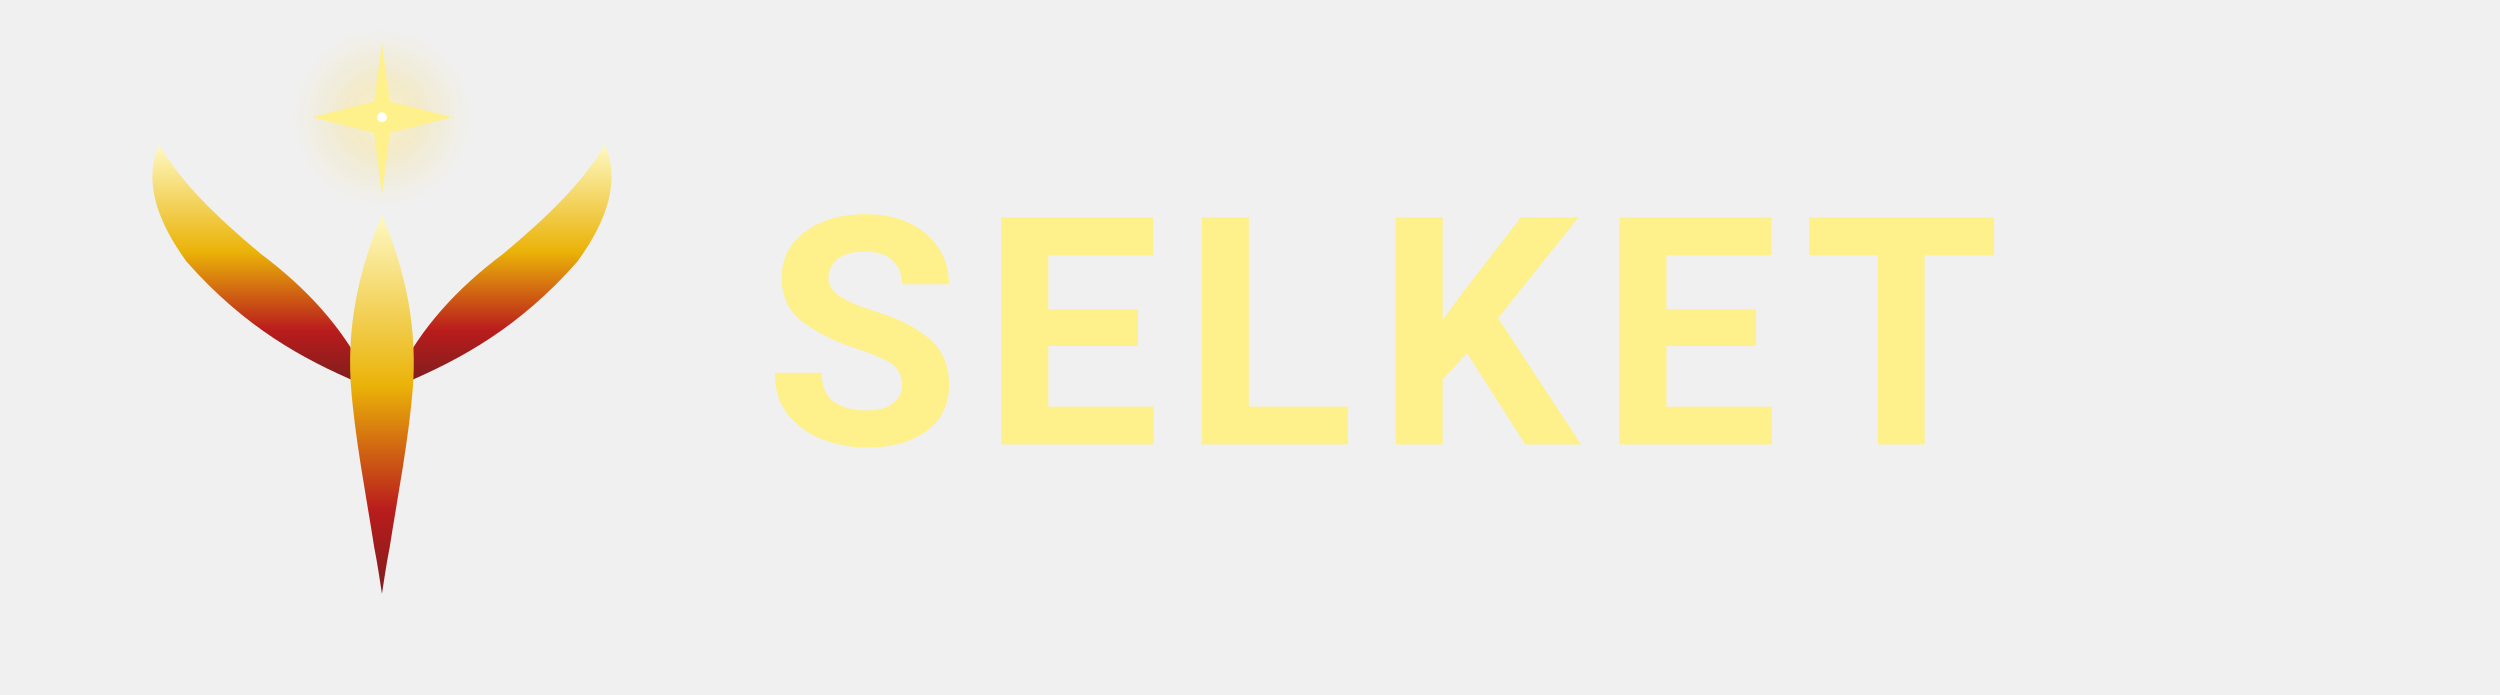
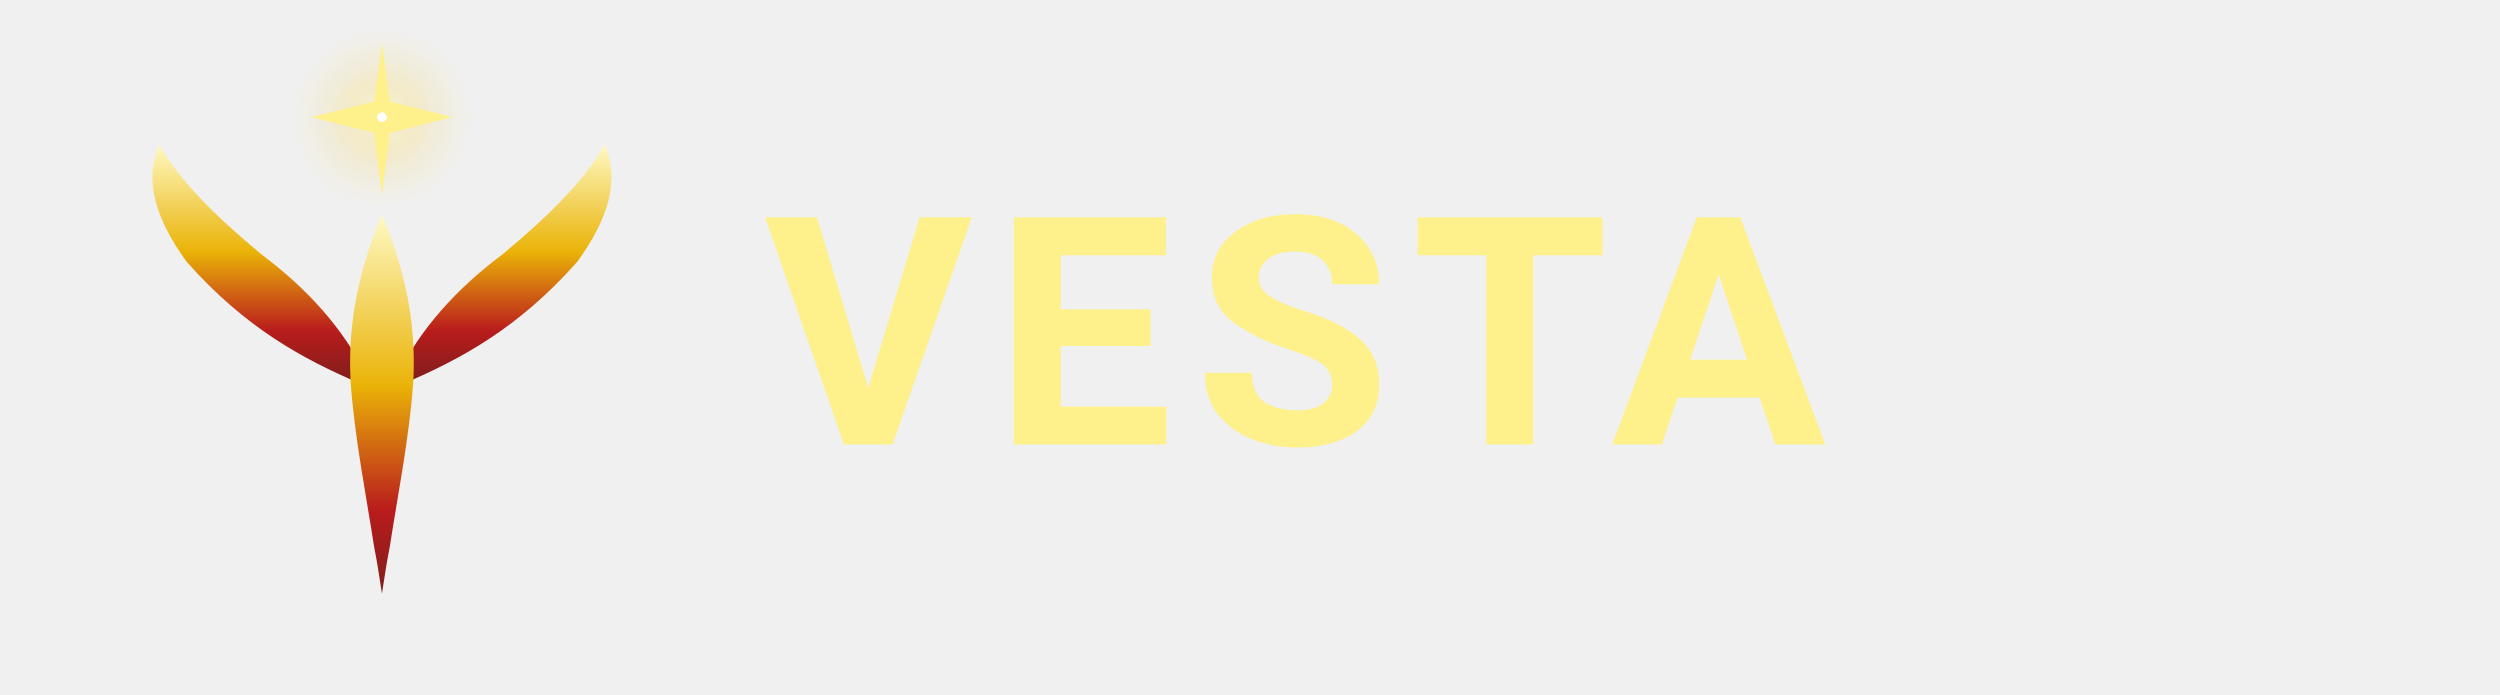
- <svg xmlns="http://www.w3.org/2000/svg" viewBox="0 0 720 200" role="img" aria-label="Selket">
+ <svg xmlns="http://www.w3.org/2000/svg" viewBox="0 0 720 200" role="img" aria-label="Vesta">
  <defs>
    <linearGradient id="ambr" x1="0.5" y1="1" x2="0.5" y2="0">
      <stop offset="0%" stop-color="#7f1d1d" />
      <stop offset="22%" stop-color="#b91c1c" />
      <stop offset="55%" stop-color="#eab308" />
      <stop offset="100%" stop-color="#fef9c3" />
    </linearGradient>
    <radialGradient id="halo" cx="0.5" cy="0.5" r="0.5">
      <stop offset="0%" stop-color="#fefce8" stop-opacity="0.55" />
      <stop offset="55%" stop-color="#facc15" stop-opacity="0.12" />
      <stop offset="100%" stop-color="#facc15" stop-opacity="0" />
    </radialGradient>
  </defs>
  <g transform="translate(20, 0) scale(0.5625)">
    <circle cx="160" cy="60" r="46" fill="url(#halo)" />
    <path d="M 148 196 C 120 184, 90 168, 60 134 C 44 112, 38 92, 46 74 C 56 92, 74 110, 98 130 C 122 148, 140 168, 152 192 Z" fill="url(#ambr)" />
    <path d="M 172 196 C 200 184, 230 168, 260 134 C 276 112, 282 92, 274 74 C 264 92, 246 110, 222 130 C 198 148, 180 168, 168 192 Z" fill="url(#ambr)" />
    <path d="M 160 110 C 150 134, 142 162, 144 196 C 146 224, 152 254, 156 280 C 158 290, 159 298, 160 304 C 161 298, 162 290, 164 280 C 168 254, 174 224, 176 196 C 178 162, 170 134, 160 110 Z" fill="url(#ambr)" />
    <path d="M 160 22 L 164 52 L 196 60 L 164 68 L 160 100 L 156 68 L 124 60 L 156 52 Z" fill="#fef08a" />
    <circle cx="160" cy="60" r="2.5" fill="#ffffff" />
  </g>
-   <text x="220" y="128" font-family="ui-sans-serif, system-ui, -apple-system, 'Segoe UI', Roboto, 'Helvetica Neue', sans-serif" font-size="92" font-weight="600" letter-spacing="6" fill="#fef08a">SELKET</text>
+   <text x="220" y="128" font-family="ui-sans-serif, system-ui, -apple-system, 'Segoe UI', Roboto, 'Helvetica Neue', sans-serif" font-size="92" font-weight="600" letter-spacing="6" fill="#fef08a">VESTA</text>
</svg>
